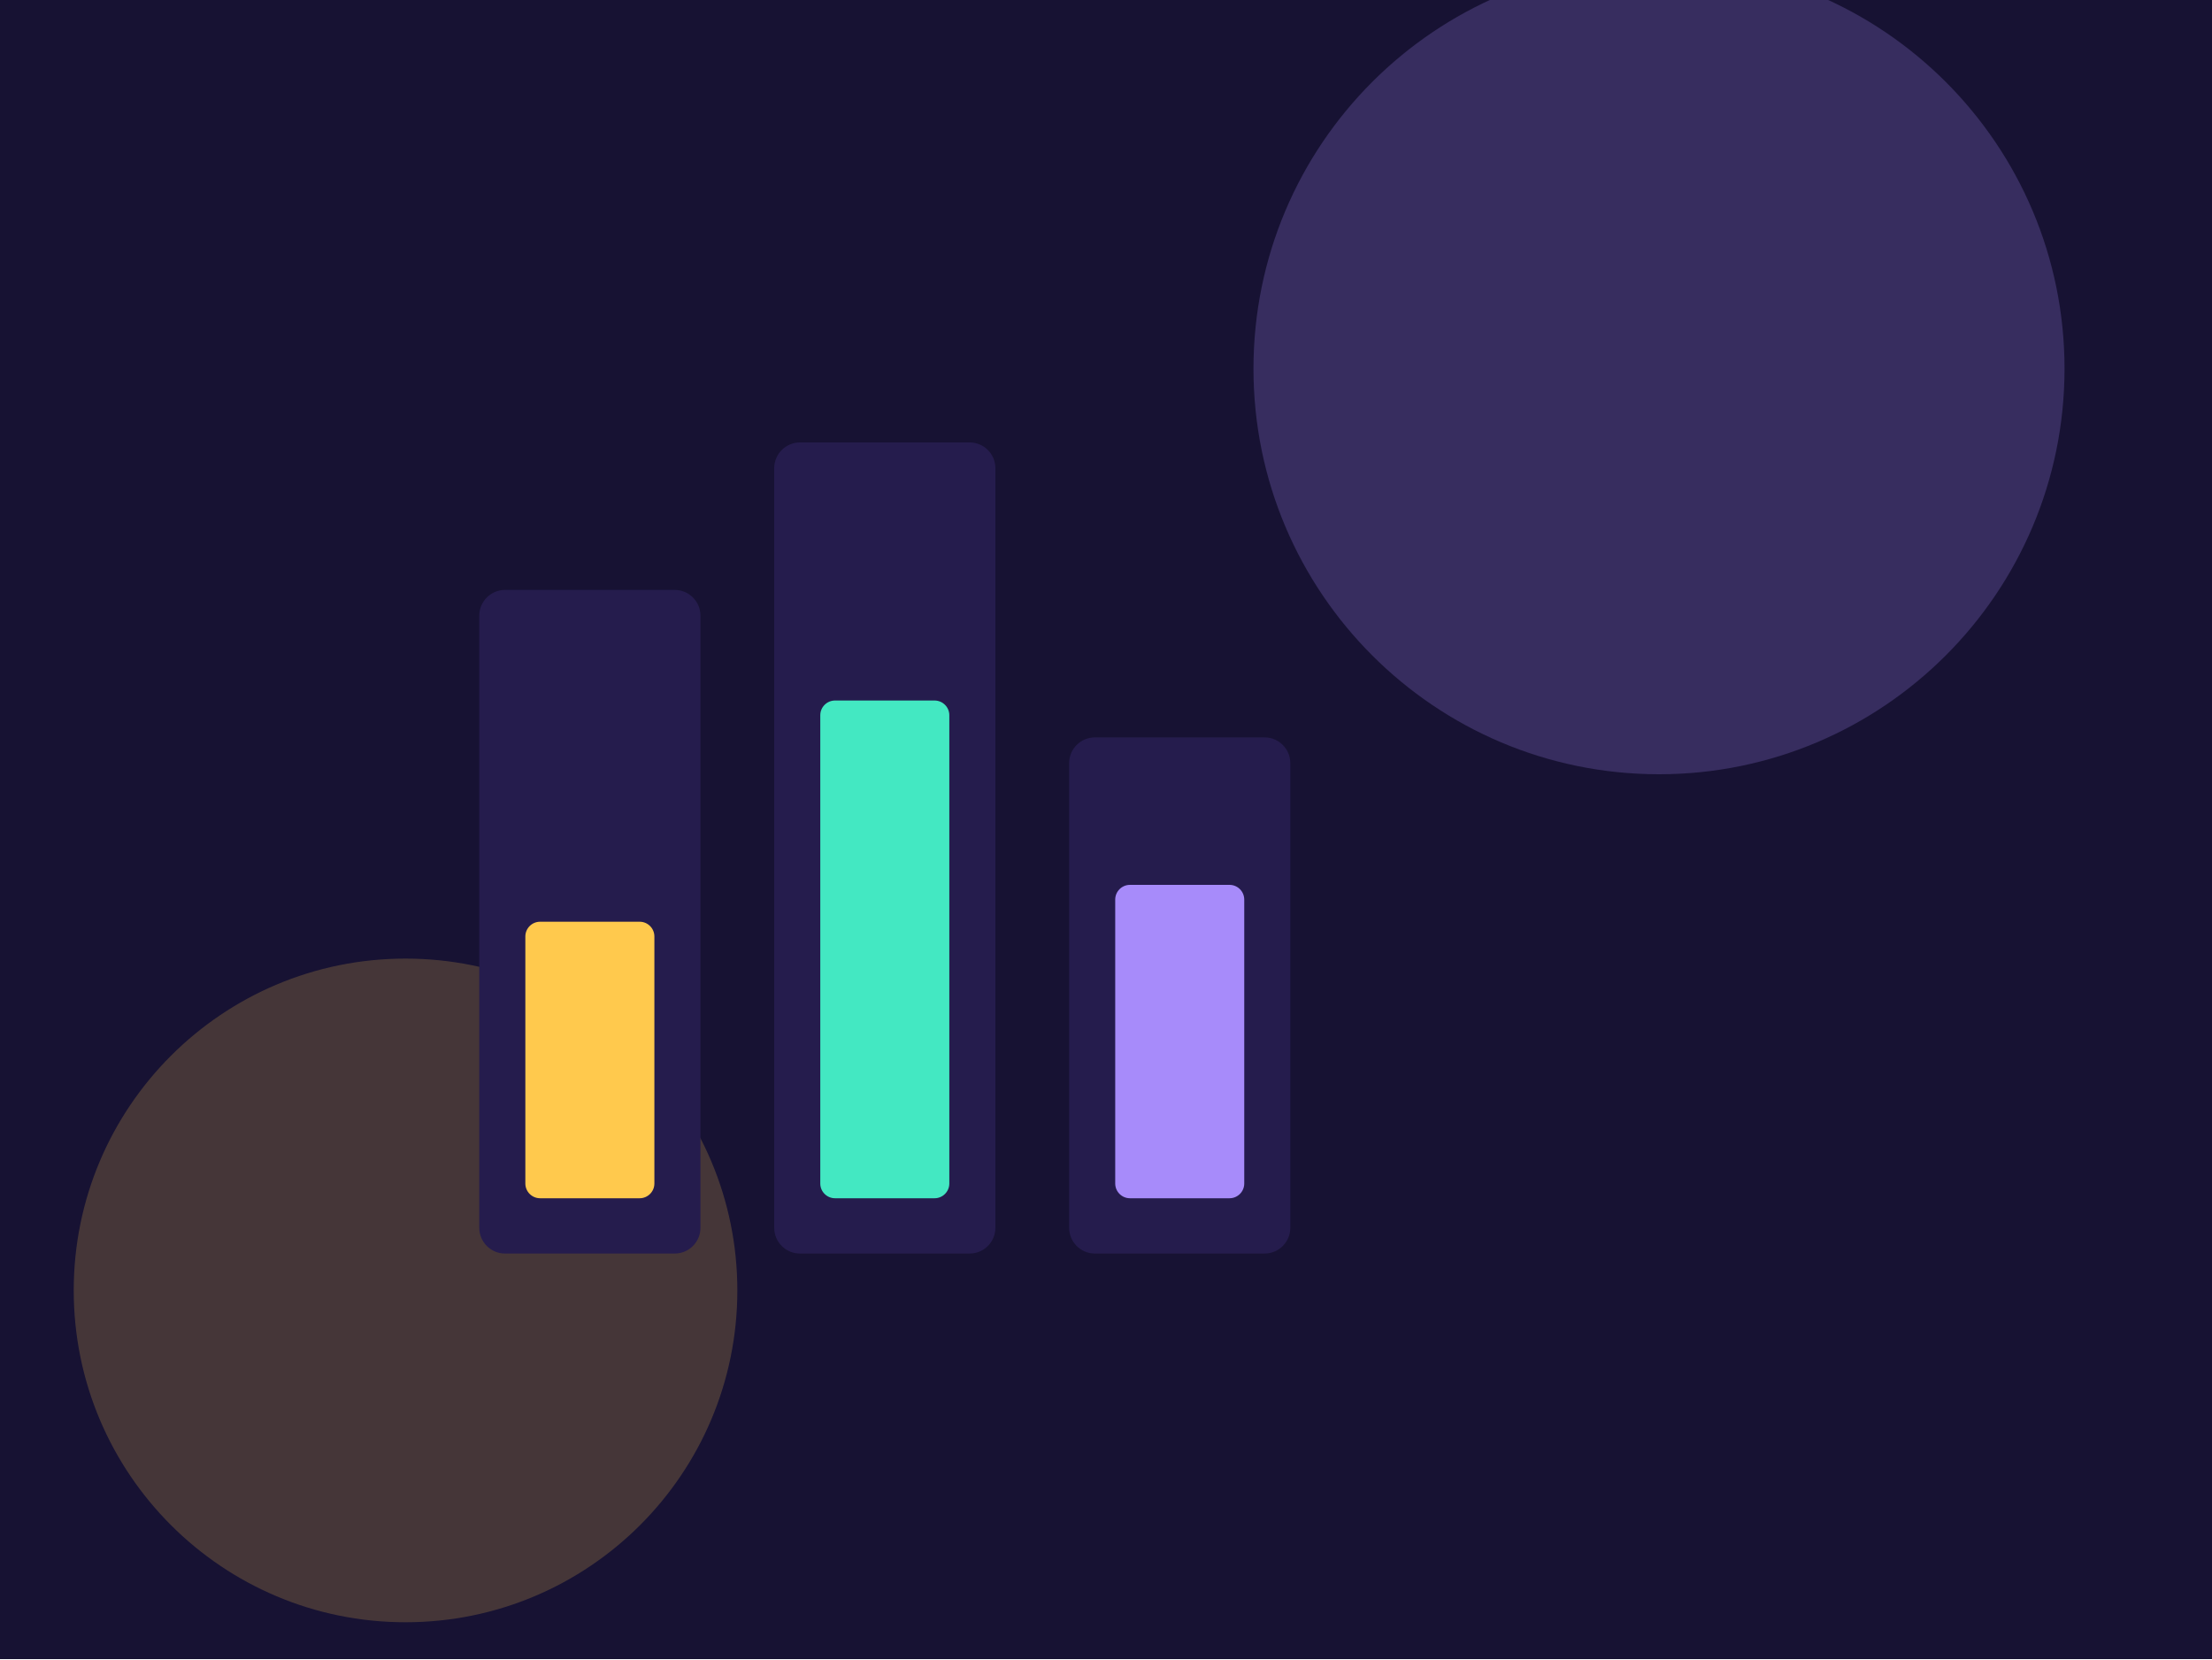
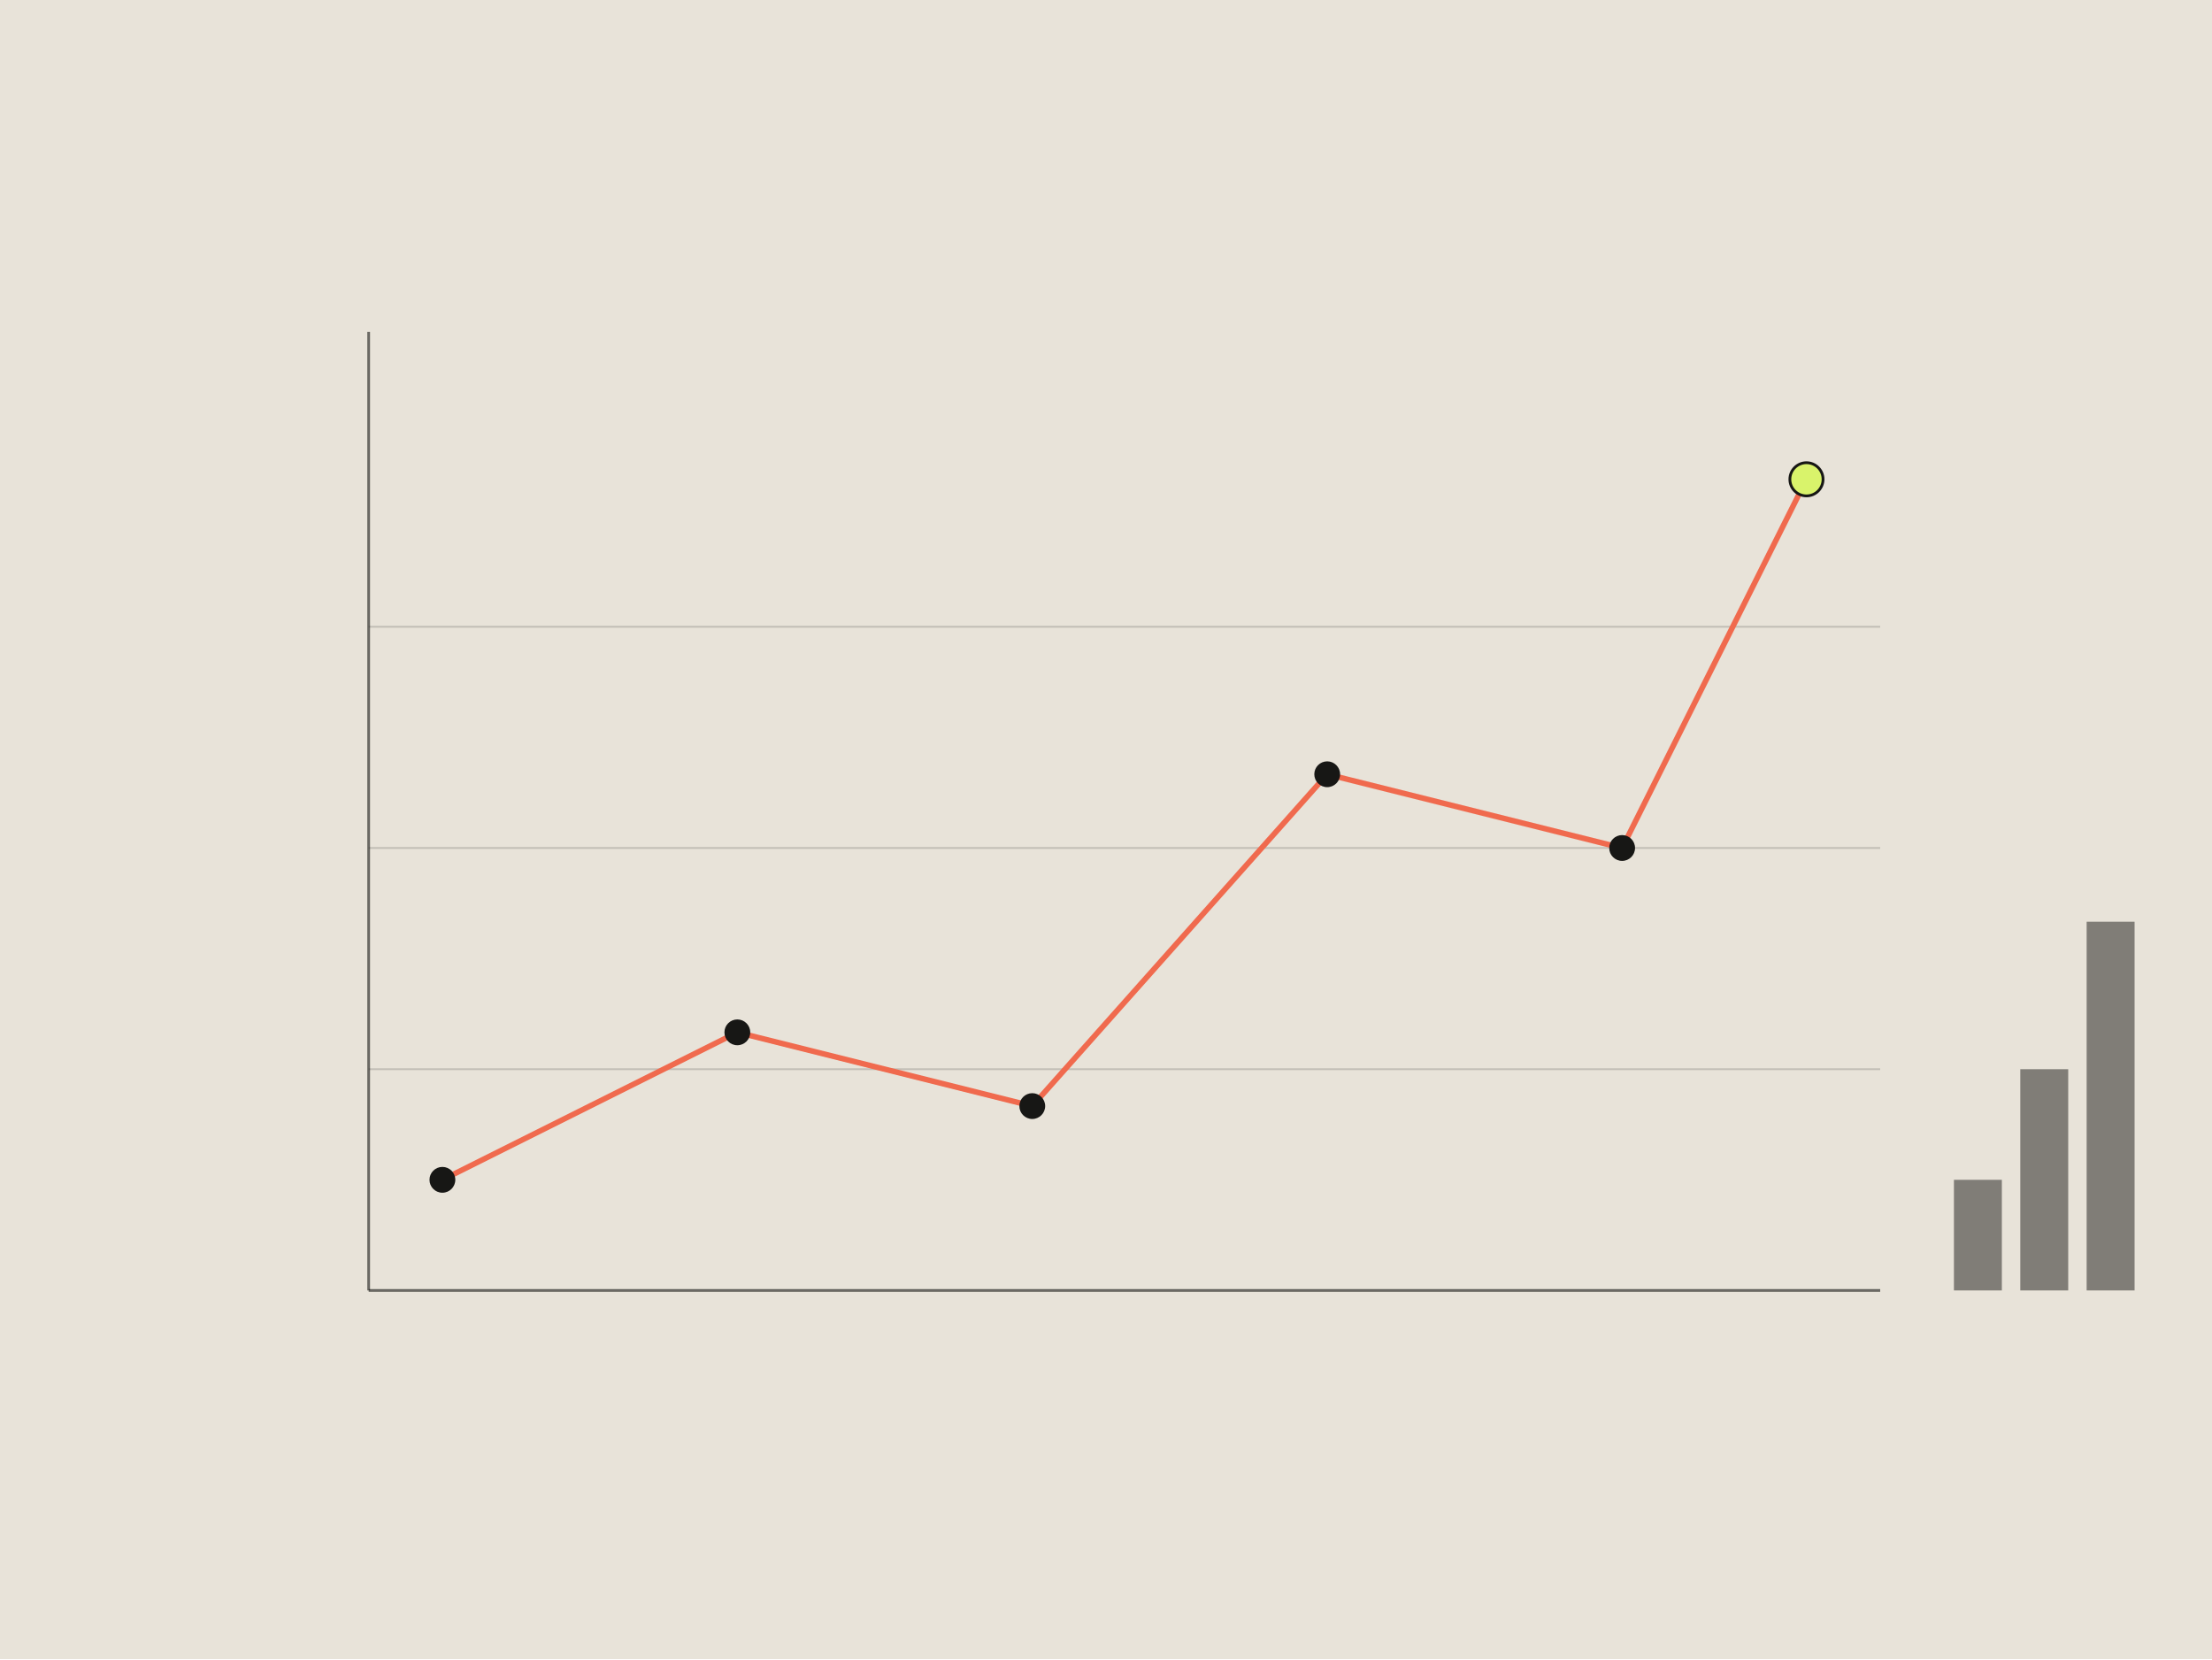
<svg xmlns="http://www.w3.org/2000/svg" width="1200" height="900" viewBox="0 0 1200 900">
-   <rect width="1200" height="900" fill="#171233" />
-   <circle cx="900" cy="200" r="220" fill="#A78BFA" opacity="0.22" />
-   <circle cx="220" cy="700" r="180" fill="#FFC94D" opacity="0.20" />
-   <rect x="260" y="320" width="120" height="360" rx="14" fill="#251C4D" />
-   <rect x="420" y="240" width="120" height="440" rx="14" fill="#251C4D" />
-   <rect x="580" y="400" width="120" height="280" rx="14" fill="#251C4D" />
-   <rect x="285" y="500" width="70" height="150" rx="8" fill="#FFC94D" />
-   <rect x="445" y="380" width="70" height="270" rx="8" fill="#43E8C2" />
-   <rect x="605" y="480" width="70" height="170" rx="8" fill="#A78BFA" />
+   <rect width="1200" height="900" fill="#E8E3D9" />
+   <line x1="200" y1="180" x2="200" y2="700" stroke="#171715" stroke-width="1.5" opacity="0.6" />
+   <line x1="200" y1="700" x2="1020" y2="700" stroke="#171715" stroke-width="1.5" opacity="0.6" />
+   <g stroke="#171715" stroke-width="1" opacity="0.18">
+     <line x1="200" y1="580" x2="1020" y2="580" />
+     <line x1="200" y1="460" x2="1020" y2="460" />
+     <line x1="200" y1="340" x2="1020" y2="340" />
+   </g>
+   <path d="M240 640 L 400 560 L 560 600 L 720 420 L 880 460 L 980 260" fill="none" stroke="#F06A4E" stroke-width="3" />
+   <circle cx="240" cy="640" r="7" fill="#171715" />
+   <circle cx="400" cy="560" r="7" fill="#171715" />
+   <circle cx="560" cy="600" r="7" fill="#171715" />
+   <circle cx="720" cy="420" r="7" fill="#171715" />
+   <circle cx="880" cy="460" r="7" fill="#171715" />
+   <circle cx="980" cy="260" r="9" fill="#D9F36B" stroke="#171715" stroke-width="1.5" />
+   <g fill="#171715" opacity="0.5">
+     <rect x="1060" y="640" width="26" height="60" />
+     <rect x="1096" y="580" width="26" height="120" />
+     <rect x="1132" y="500" width="26" height="200" />
+   </g>
</svg>
